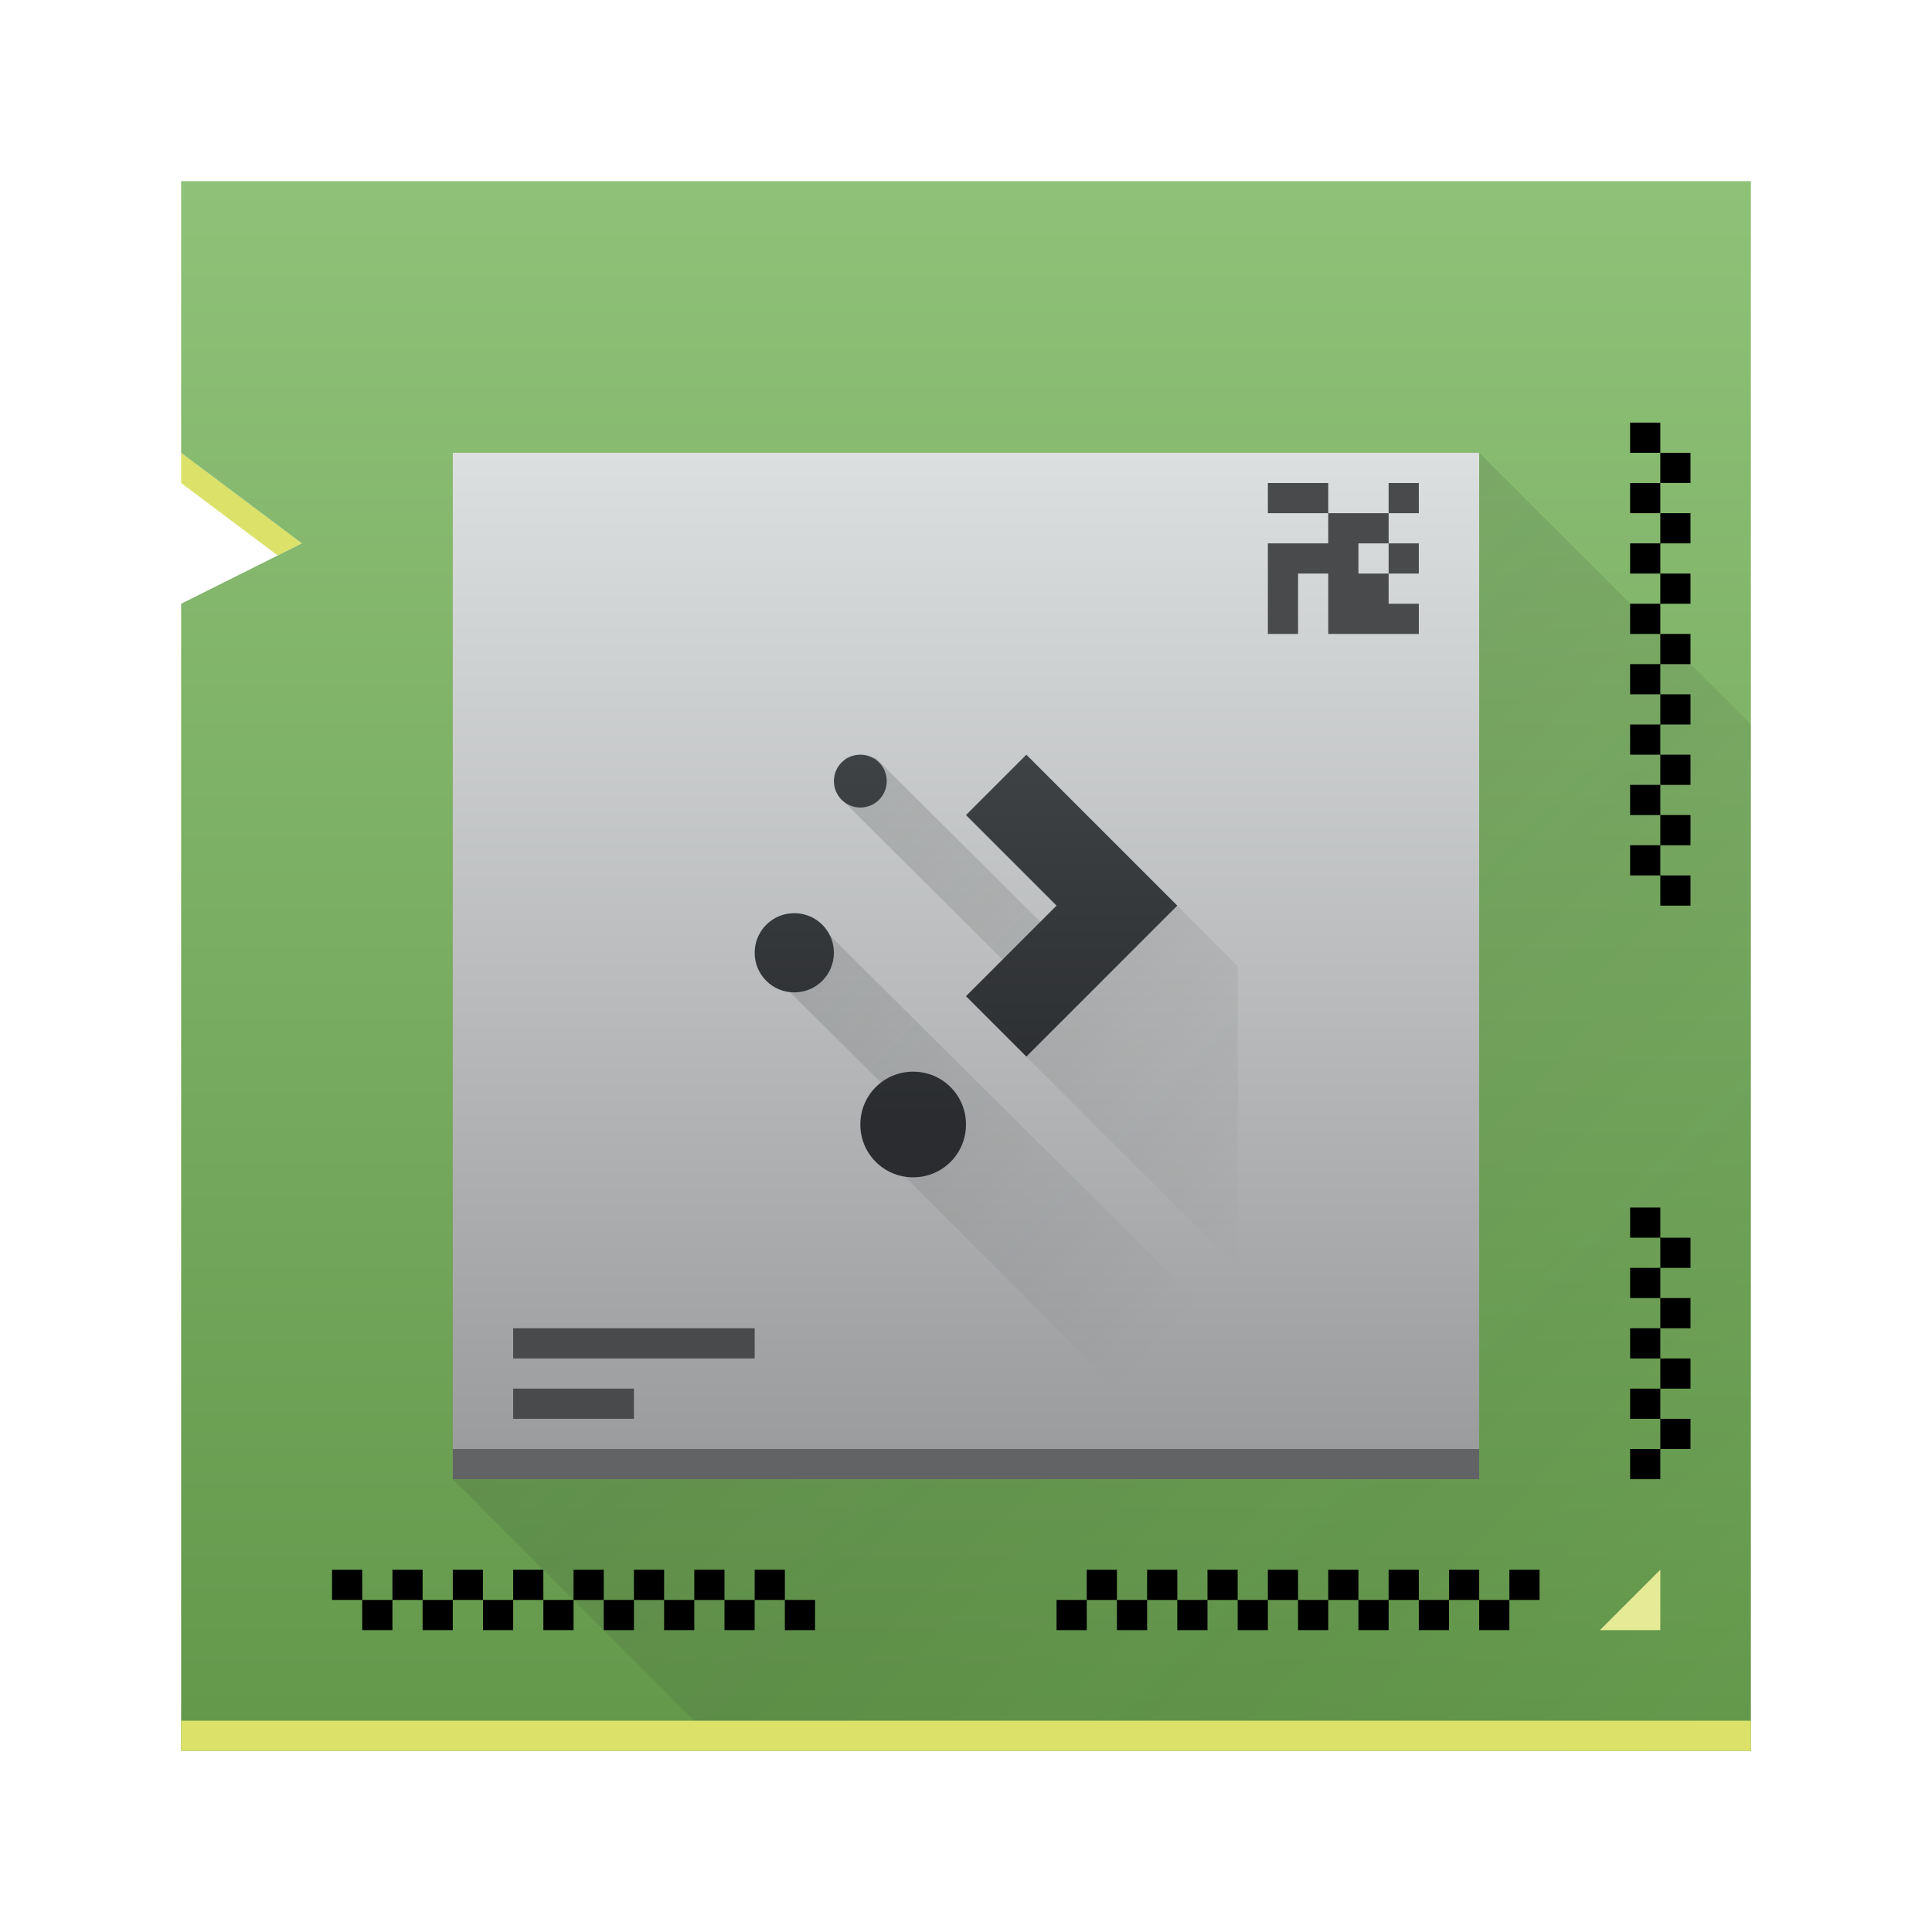
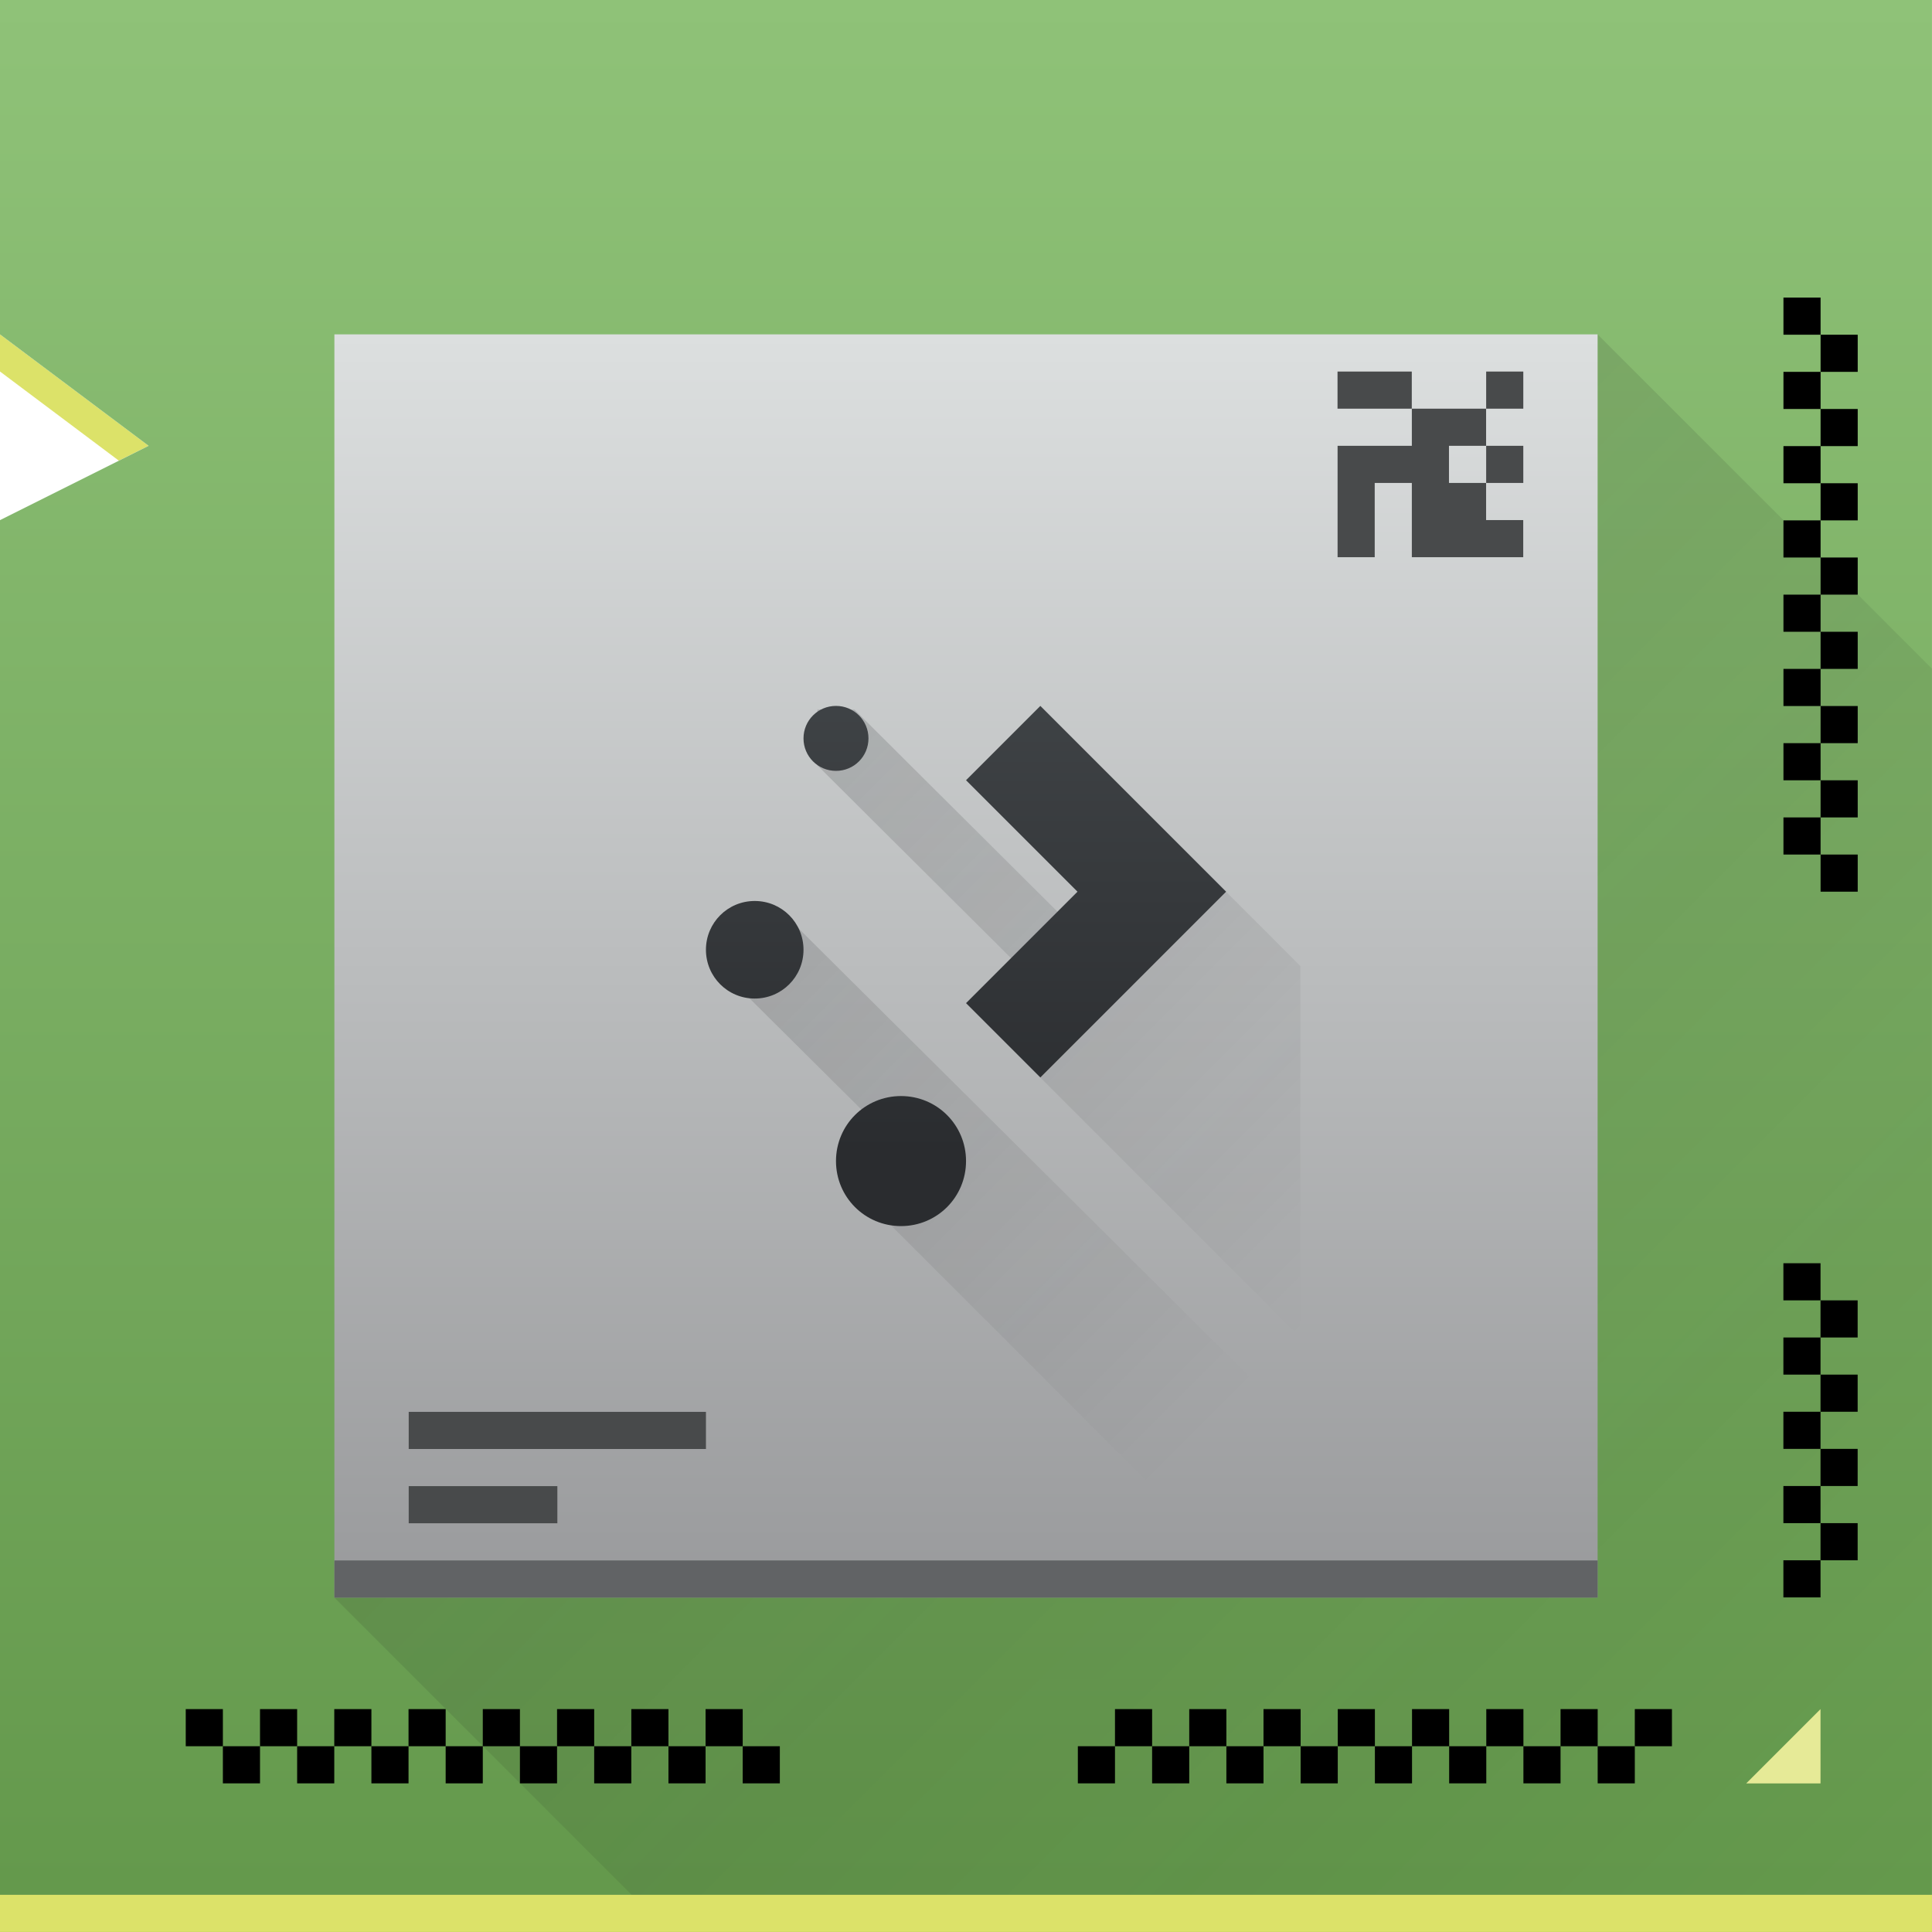
- <svg xmlns="http://www.w3.org/2000/svg" xmlns:xlink="http://www.w3.org/1999/xlink" width="64" version="1.1" height="64">
+ <svg xmlns="http://www.w3.org/2000/svg" xmlns:xlink="http://www.w3.org/1999/xlink" width="32" version="1.1" height="32" id="svg38">
  <defs id="defs5455">
    <linearGradient id="linearGradient4251-0">
      <stop style="stop-color:#63984b" id="stop4253-4" />
      <stop offset="1" style="stop-color:#8fc278" id="stop4255-2" />
    </linearGradient>
    <linearGradient id="linearGradient4159">
      <stop style="stop-color:#2a2c2f" id="stop4161" />
      <stop offset="1" style="stop-color:#424649" id="stop4163" />
    </linearGradient>
-     <linearGradient xlink:href="#linearGradient4251-0" id="linearGradient4291" y1="549.798" y2="497.798" x2="0" gradientUnits="userSpaceOnUse" gradientTransform="matrix(1 0 0 1 -376.5714 -491.798)" />
-     <linearGradient xlink:href="#linearGradient4219" id="linearGradient4337" y1="549.798" y2="497.798" gradientUnits="userSpaceOnUse" x2="0" gradientTransform="matrix(0.6538461 0 0 0.6538461 141.4286 181.3147)" />
-     <linearGradient xlink:href="#linearGradient4227" id="linearGradient5093" y1="10" x1="7" y2="27" x2="24" gradientUnits="userSpaceOnUse" gradientTransform="matrix(1 0 0 1 392.5714 507.798)" />
+     <linearGradient xlink:href="#linearGradient4251-0" id="linearGradient4291" y1="549.798" y2="497.798" x2="0" gradientUnits="userSpaceOnUse" gradientTransform="matrix(0.6153846,0,0,0.6153846,141.1429,217.4608)" />
+     <linearGradient xlink:href="#linearGradient4219" id="linearGradient4337" y1="549.798" y2="497.798" gradientUnits="userSpaceOnUse" x2="0" gradientTransform="matrix(0.4023668,0,0,0.4023669,228.1758,329.039)" />
+     <linearGradient xlink:href="#linearGradient4227" id="linearGradient5093" y1="10" x1="7" y2="27" x2="24" gradientUnits="userSpaceOnUse" gradientTransform="matrix(0.6153846,0,0,0.6153846,382.7253,529.9518)" />
    <linearGradient id="linearGradient4227">
      <stop style="stop-color:#292c2f" id="stop4229" />
      <stop offset="1" style="stop-opacity:0" id="stop4231" />
    </linearGradient>
-     <linearGradient xlink:href="#linearGradient4159" id="linearGradient5010" y1="536.798" y2="522.798" x2="0" gradientUnits="userSpaceOnUse" gradientTransform="matrix(1 0 0 1 8.00001 -8.00003)" />
-     <linearGradient xlink:href="#linearGradient4227" id="linearGradient4383" y1="15" x1="15" y2="57" x2="57" gradientUnits="userSpaceOnUse" />
+     <linearGradient xlink:href="#linearGradient4159" id="linearGradient5010" y1="536.798" y2="522.798" x2="0" gradientUnits="userSpaceOnUse" gradientTransform="matrix(0.6153846,0,0,0.6153846,146.066,212.5377)" />
+     <linearGradient xlink:href="#linearGradient4227" id="linearGradient4383" y1="15" x1="15" y2="57" x2="57" gradientUnits="userSpaceOnUse" gradientTransform="matrix(0.6153846,0,0,0.6153846,372.8791,520.1057)" />
    <linearGradient id="linearGradient4219">
      <stop style="stop-color:#999a9c" id="stop4221" />
      <stop offset="1" style="stop-color:#dcdfdf" id="stop4223" />
    </linearGradient>
  </defs>
-   <g id="layer1" transform="matrix(1 0 0 1 -376.5714 -491.798)">
-     <path style="fill:#dce269;fill-rule:evenodd" id="path4346" d="M 6 15 L 6 16 L 9.199 18.4 L 10 18 L 6 15 z " transform="matrix(1 0 0 1 376.5714 491.798)" />
-     <path style="fill:url(#linearGradient4291)" id="rect4283" d="M 6 6 L 6 15 L 10 18 L 6 20 L 6 58 L 58 58 L 58 6 L 6 6 z " transform="matrix(1 0 0 1 376.5714 491.798)" />
-     <path style="fill:url(#linearGradient4383);opacity:0.2;fill-rule:evenodd" id="path4378" d="M 49 15 L 15 49 L 24 58 L 58 58 L 58 24 L 49 15 z " transform="matrix(1 0 0 1 376.5714 491.798)" />
-     <rect width="52" x="382.571" y="548.798" height="1" style="fill:#dce269" id="rect4293" />
-     <path style="color:#000000" id="path4303-6" d="m 427.571,543.798 0,1 -1,0 0,-1 1,0 z m -1,1 0,1 -1,0 0,-1 1,0 z m -1,0 -1,0 0,-1 1,0 0,1 z m -1,0 0,1 -1,0 0,-1 1,0 z m -1,0 -1,0 0,-1 1,0 0,1 z m -1,0 0,1 -1,0 0,-1 1,0 z m -1,0 -1,0 0,-1 1,0 0,1 z m -1,0 0,1 -1,0 0,-1 1,0 z m -1,0 -1,0 0,-1 1,0 0,1 z m -1,0 0,1 -1,0 0,-1 1,0 z m -1,0 -1,0 0,-1 1,0 0,1 z m -1,0 0,1 -1,0 0,-1 1,0 z m -1,0 -1,0 0,-1 1,0 0,1 z m -1,0 0,1 -1,0 0,-1 1,0 z m -1,0 -1,0 0,-1 1,0 0,1 z m -1,0 0,1 -1,0 0,-1 1,0 z" />
-     <path style="fill:#e6ea97;fill-rule:evenodd" id="path4317" d="m 431.571,543.798 -2,2 2,0 0,-2 z" />
-     <path style="color:#000000" id="path4331" d="m 387.571,543.798 0,1 1,0 0,-1 -1,0 z m 1,1 0,1 1,0 0,-1 -1,0 z m 1,0 1,0 0,-1 -1,0 0,1 z m 1,0 0,1 1,0 0,-1 -1,0 z m 1,0 1,0 0,-1 -1,0 0,1 z m 1,0 0,1 1,0 0,-1 -1,0 z m 1,0 1,0 0,-1 -1,0 0,1 z m 1,0 0,1 1,0 0,-1 -1,0 z m 1,0 1,0 0,-1 -1,0 0,1 z m 1,0 0,1 1,0 0,-1 -1,0 z m 1,0 1,0 0,-1 -1,0 0,1 z m 1,0 0,1 1,0 0,-1 -1,0 z m 1,0 1,0 0,-1 -1,0 0,1 z m 1,0 0,1 1,0 0,-1 -1,0 z m 1,0 1,0 0,-1 -1,0 0,1 z m 1,0 0,1 1,0 0,-1 -1,0 z" />
-     <path style="color:#000000" id="path4333" d="m 432.571,521.798 -1,0 0,-1 1,0 0,1 z m -1,-1 -1,0 0,-1 1,0 0,1 z m 0,-1 0,-1 1,0 0,1 -1,0 z m 0,-1 -1,0 0,-1 1,0 0,1 z m 0,-1 0,-1 1,0 0,1 -1,0 z m 0,-1 -1,0 0,-1 1,0 0,1 z m 0,-1 0,-1 1,0 0,1 -1,0 z m 0,-1 -1,0 0,-1 1,0 0,1 z m 0,-1 0,-1 1,0 0,1 -1,0 z m 0,-1 -1,0 0,-1 1,0 0,1 z m 0,-1 0,-1 1,0 0,1 -1,0 z m 0,-1 -1,0 0,-1 1,0 0,1 z m 0,-1 0,-1 1,0 0,1 -1,0 z m 0,-1 -1,0 0,-1 1,0 0,1 z m 0,-1 0,-1 1,0 0,1 -1,0 z m 0,-1 -1,0 0,-1 1,0 0,1 z" />
-     <rect width="34" x="391.571" y="506.798" height="34" style="fill:url(#linearGradient4337)" id="rect4335" />
-     <path style="color:#000000" id="path4339" d="m 54,40 0,1 1,0 0,-1 z m 1,1 0,1 1,0 0,-1 z m 0,1 -1,0 0,1 1,0 z m 0,1 0,1 1,0 0,-1 z m 0,1 -1,0 0,1 1,0 z m 0,1 0,1 1,0 0,-1 z m 0,1 -1,0 0,1 1,0 z m 0,1 0,1 1,0 0,-1 z m 0,1 -1,0 0,1 1,0 z" transform="matrix(1 0 0 1 376.5714 491.798)" />
-     <path style="fill:url(#linearGradient5093);opacity:0.2;fill-rule:evenodd" id="path5074" d="m 404.571,516.898 0,1.5 7.217,7.184 -1.217,1.217 7,7 0,-10 -2,-2 -2.533,2.533 -7.467,-7.434 -1,0 z m -2,5.4 0,2.199 4,3.975 0,2.326 7,7 4,0 0,-1.58 -14,-13.92 -1,0 z" />
-     <path style="fill:url(#linearGradient5010)" id="path4783" d="m 405.071,516.798 c -0.485,0 -0.875,0.39 -0.875,0.875 0,0.485 0.39,0.875 0.875,0.875 0.485,0 0.875,-0.39 0.875,-0.875 0,-0.485 -0.39,-0.875 -0.875,-0.875 z m 5.5,0 -2,2 3,3 -3,3 2,2 3,-3 2,-2 -2,-2 -3,-3 z m -7.688,5.25 c -0.727,0 -1.312,0.585 -1.312,1.312 0,0.727 0.585,1.312 1.312,1.312 0.727,0 1.312,-0.585 1.312,-1.312 0,-0.727 -0.585,-1.312 -1.312,-1.312 z m 3.938,5.25 c -0.97,0 -1.75,0.78 -1.75,1.75 0,0.97 0.78,1.75 1.75,1.75 0.97,0 1.75,-0.78 1.75,-1.75 0,-0.97 -0.78,-1.75 -1.75,-1.75 z" />
-     <rect width="34" x="391.571" y="539.798" height="1" style="fill:#616365" id="rect4167" />
-     <rect width="8" x="393.571" y="535.798" height="1" style="fill:#484a4b" id="rect4172" />
-     <rect width="4" x="393.571" y="537.798" height="1" style="fill:#484a4b" id="rect4174" />
-     <path style="fill:#484a4b" id="rect4176" d="M 42 16 L 42 17 L 43 17 L 44 17 L 44 16 L 43 16 L 42 16 z M 44 17 L 44 18 L 43 18 L 42 18 L 42 19 L 42 20 L 42 21 L 43 21 L 43 20 L 43 19 L 44 19 L 44 20 L 44 21 L 45 21 L 46 21 L 47 21 L 47 20 L 46 20 L 46 19 L 45 19 L 45 18 L 46 18 L 46 17 L 45 17 L 44 17 z M 46 17 L 47 17 L 47 16 L 46 16 L 46 17 z M 46 18 L 46 19 L 47 19 L 47 18 L 46 18 z " transform="matrix(1 0 0 1 376.5714 491.798)" />
+   <g id="layer1" transform="translate(-376.5714,-523.798)">
+     <path style="fill:#dce269;fill-rule:evenodd;stroke-width:0.615" id="path4346" d="m 376.571,529.336 v 0.615 l 1.969,1.477 0.493,-0.246 z" />
+     <path style="fill:url(#linearGradient4291);stroke-width:0.615" id="rect4283" d="m 376.571,523.798 v 5.538 l 2.462,1.846 -2.462,1.231 v 23.385 h 32 v -32 z" />
+     <path style="opacity:0.2;fill:url(#linearGradient4383);fill-rule:evenodd;stroke-width:0.615" id="path4378" d="m 403.033,529.336 -20.923,20.923 5.538,5.538 h 20.923 v -20.923 z" />
+     <rect width="32" x="376.571" y="555.182" height="0.615" style="fill:#dce269;stroke-width:0.615" id="rect4293" />
+     <path style="color:#000000;stroke-width:0.615" id="path4303-6" d="m 404.264,552.106 v 0.615 h -0.615 v -0.615 z m -0.615,0.615 v 0.615 h -0.615 v -0.615 z m -0.615,0 h -0.615 v -0.615 h 0.615 z m -0.615,0 v 0.615 h -0.615 v -0.615 z m -0.615,0 h -0.615 v -0.615 h 0.615 z m -0.615,0 v 0.615 h -0.615 v -0.615 z m -0.615,0 h -0.615 v -0.615 h 0.615 z m -0.615,0 v 0.615 h -0.615 v -0.615 z m -0.615,0 h -0.615 v -0.615 h 0.615 z m -0.615,0 v 0.615 h -0.615 v -0.615 z m -0.615,0 h -0.615 v -0.615 h 0.615 z m -0.615,0 v 0.615 h -0.615 v -0.615 z m -0.615,0 h -0.615 v -0.615 h 0.615 z m -0.615,0 v 0.615 h -0.615 v -0.615 z m -0.615,0 h -0.615 v -0.615 h 0.615 z m -0.615,0 v 0.615 h -0.615 v -0.615 z" />
+     <path style="fill:#e6ea97;fill-rule:evenodd;stroke-width:0.615" id="path4317" d="m 406.725,552.106 -1.231,1.231 h 1.231 z" />
+     <path style="color:#000000;stroke-width:0.615" id="path4331" d="m 379.648,552.106 v 0.615 h 0.615 v -0.615 z m 0.615,0.615 v 0.615 h 0.615 v -0.615 z m 0.615,0 h 0.615 v -0.615 h -0.615 z m 0.615,0 v 0.615 h 0.615 v -0.615 z m 0.615,0 h 0.615 v -0.615 h -0.615 z m 0.615,0 v 0.615 h 0.615 v -0.615 z m 0.615,0 h 0.615 v -0.615 h -0.615 z m 0.615,0 v 0.615 h 0.615 v -0.615 z m 0.615,0 h 0.615 v -0.615 h -0.615 z m 0.615,0 v 0.615 h 0.615 v -0.615 z m 0.615,0 h 0.615 v -0.615 h -0.615 z m 0.615,0 v 0.615 h 0.615 v -0.615 z m 0.615,0 h 0.615 v -0.615 h -0.615 z m 0.615,0 v 0.615 h 0.615 v -0.615 z m 0.615,0 h 0.615 v -0.615 h -0.615 z m 0.615,0 v 0.615 h 0.615 v -0.615 z" />
+     <path style="color:#000000;stroke-width:0.615" id="path4333" d="m 407.341,538.567 h -0.615 v -0.615 h 0.615 z m -0.615,-0.615 h -0.615 v -0.615 h 0.615 z m 0,-0.615 v -0.615 h 0.615 v 0.615 z m 0,-0.615 h -0.615 v -0.615 h 0.615 z m 0,-0.615 v -0.615 h 0.615 v 0.615 z m 0,-0.615 h -0.615 v -0.615 h 0.615 z m 0,-0.615 v -0.615 h 0.615 v 0.615 z m 0,-0.615 h -0.615 v -0.615 h 0.615 z m 0,-0.615 v -0.615 h 0.615 v 0.615 z m 0,-0.615 h -0.615 v -0.615 h 0.615 z m 0,-0.615 v -0.615 h 0.615 v 0.615 z m 0,-0.615 h -0.615 v -0.615 h 0.615 z m 0,-0.615 v -0.615 h 0.615 v 0.615 z m 0,-0.615 h -0.615 v -0.615 h 0.615 z m 0,-0.615 v -0.615 h 0.615 v 0.615 z m 0,-0.615 h -0.615 v -0.615 h 0.615 z" />
+     <rect width="20.923" x="382.11" y="529.336" height="20.923" style="fill:url(#linearGradient4337);stroke-width:0.615" id="rect4335" />
+     <path style="color:#000000;stroke-width:0.615" id="path4339" d="m 406.11,544.721 v 0.615 h 0.615 v -0.615 z m 0.615,0.615 v 0.615 h 0.615 v -0.615 z m 0,0.615 h -0.615 v 0.615 h 0.615 z m 0,0.615 v 0.615 h 0.615 v -0.615 z m 0,0.615 h -0.615 v 0.615 h 0.615 z m 0,0.615 v 0.615 h 0.615 v -0.615 z m 0,0.615 h -0.615 v 0.615 h 0.615 z m 0,0.615 v 0.615 h 0.615 v -0.615 z m 0,0.615 h -0.615 v 0.615 h 0.615 z" />
+     <path style="opacity:0.2;fill:url(#linearGradient5093);fill-rule:evenodd;stroke-width:0.615" id="path5074" d="m 390.11,535.552 v 0.923 l 4.441,4.421 -0.749,0.749 4.308,4.308 v -6.154 l -1.231,-1.231 -1.559,1.559 -4.595,-4.575 z m -1.231,3.323 v 1.353 l 2.462,2.446 v 1.431 l 4.308,4.308 h 2.462 V 547.441 l -8.615,-8.566 z" />
+     <path style="fill:url(#linearGradient5010);stroke-width:0.615" id="path4783" d="m 390.418,535.49 c -0.298,0 -0.538,0.24 -0.538,0.538 0,0.298 0.24,0.538 0.538,0.538 0.298,0 0.538,-0.24 0.538,-0.538 0,-0.298 -0.24,-0.538 -0.538,-0.538 z m 3.385,0 -1.231,1.231 1.846,1.846 -1.846,1.846 1.231,1.231 1.846,-1.846 1.231,-1.231 -1.231,-1.231 z m -4.731,3.231 c -0.447,0 -0.808,0.36 -0.808,0.808 0,0.447 0.36,0.808 0.808,0.808 0.447,0 0.808,-0.36 0.808,-0.808 0,-0.447 -0.36,-0.808 -0.808,-0.808 z m 2.423,3.231 c -0.597,0 -1.077,0.48 -1.077,1.077 0,0.597 0.48,1.077 1.077,1.077 0.597,0 1.077,-0.48 1.077,-1.077 0,-0.597 -0.48,-1.077 -1.077,-1.077 z" />
+     <rect width="20.923" x="382.11" y="549.644" height="0.615" style="fill:#616365;stroke-width:0.615" id="rect4167" />
+     <rect width="4.923" x="383.341" y="547.183" height="0.615" style="fill:#484a4b;stroke-width:0.615" id="rect4172" />
+     <rect width="2.462" x="383.341" y="548.413" height="0.615" style="fill:#484a4b;stroke-width:0.615" id="rect4174" />
+     <path style="fill:#484a4b;stroke-width:0.615" id="rect4176" d="m 398.725,529.952 v 0.615 h 0.615 0.615 v -0.615 h -0.615 z m 1.231,0.615 v 0.615 h -0.615 -0.615 v 0.615 0.615 0.615 h 0.615 v -0.615 -0.615 h 0.615 v 0.615 0.615 h 0.615 0.615 0.615 v -0.615 h -0.615 v -0.615 h -0.615 v -0.615 h 0.615 v -0.615 h -0.615 z m 1.231,0 h 0.615 v -0.615 h -0.615 z m 0,0.615 v 0.615 h 0.615 v -0.615 z" />
  </g>
</svg>
